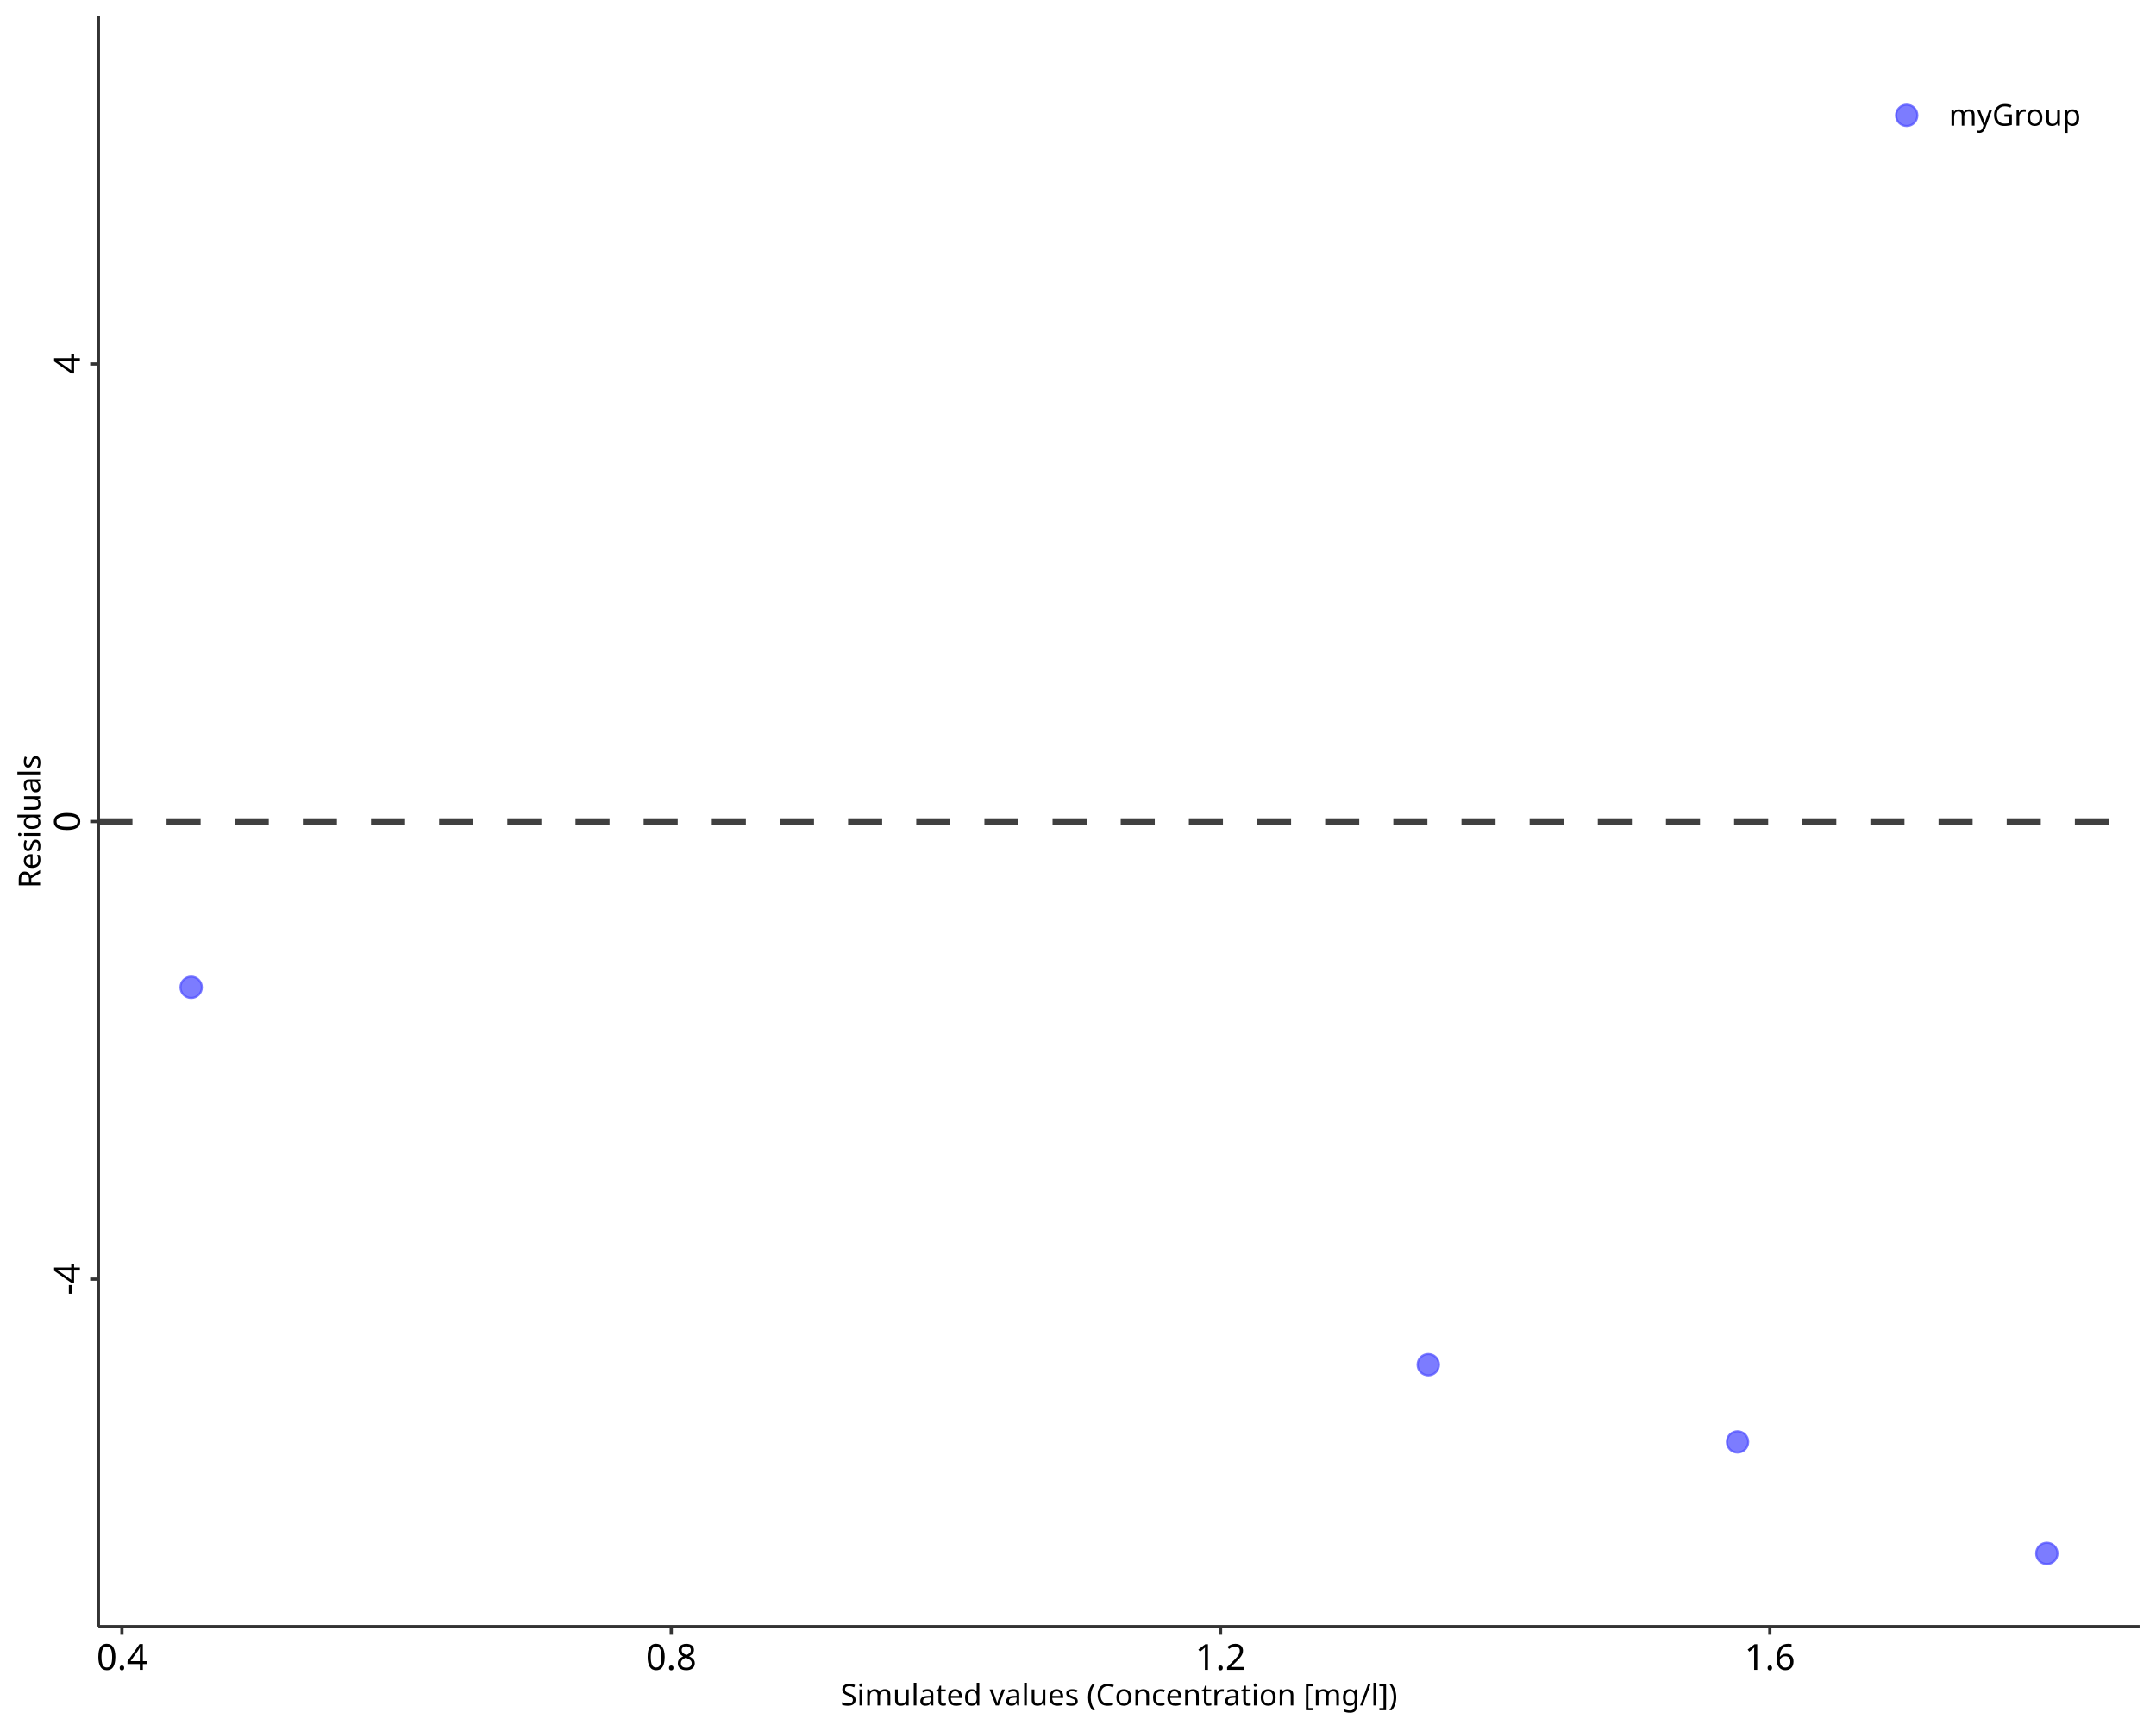
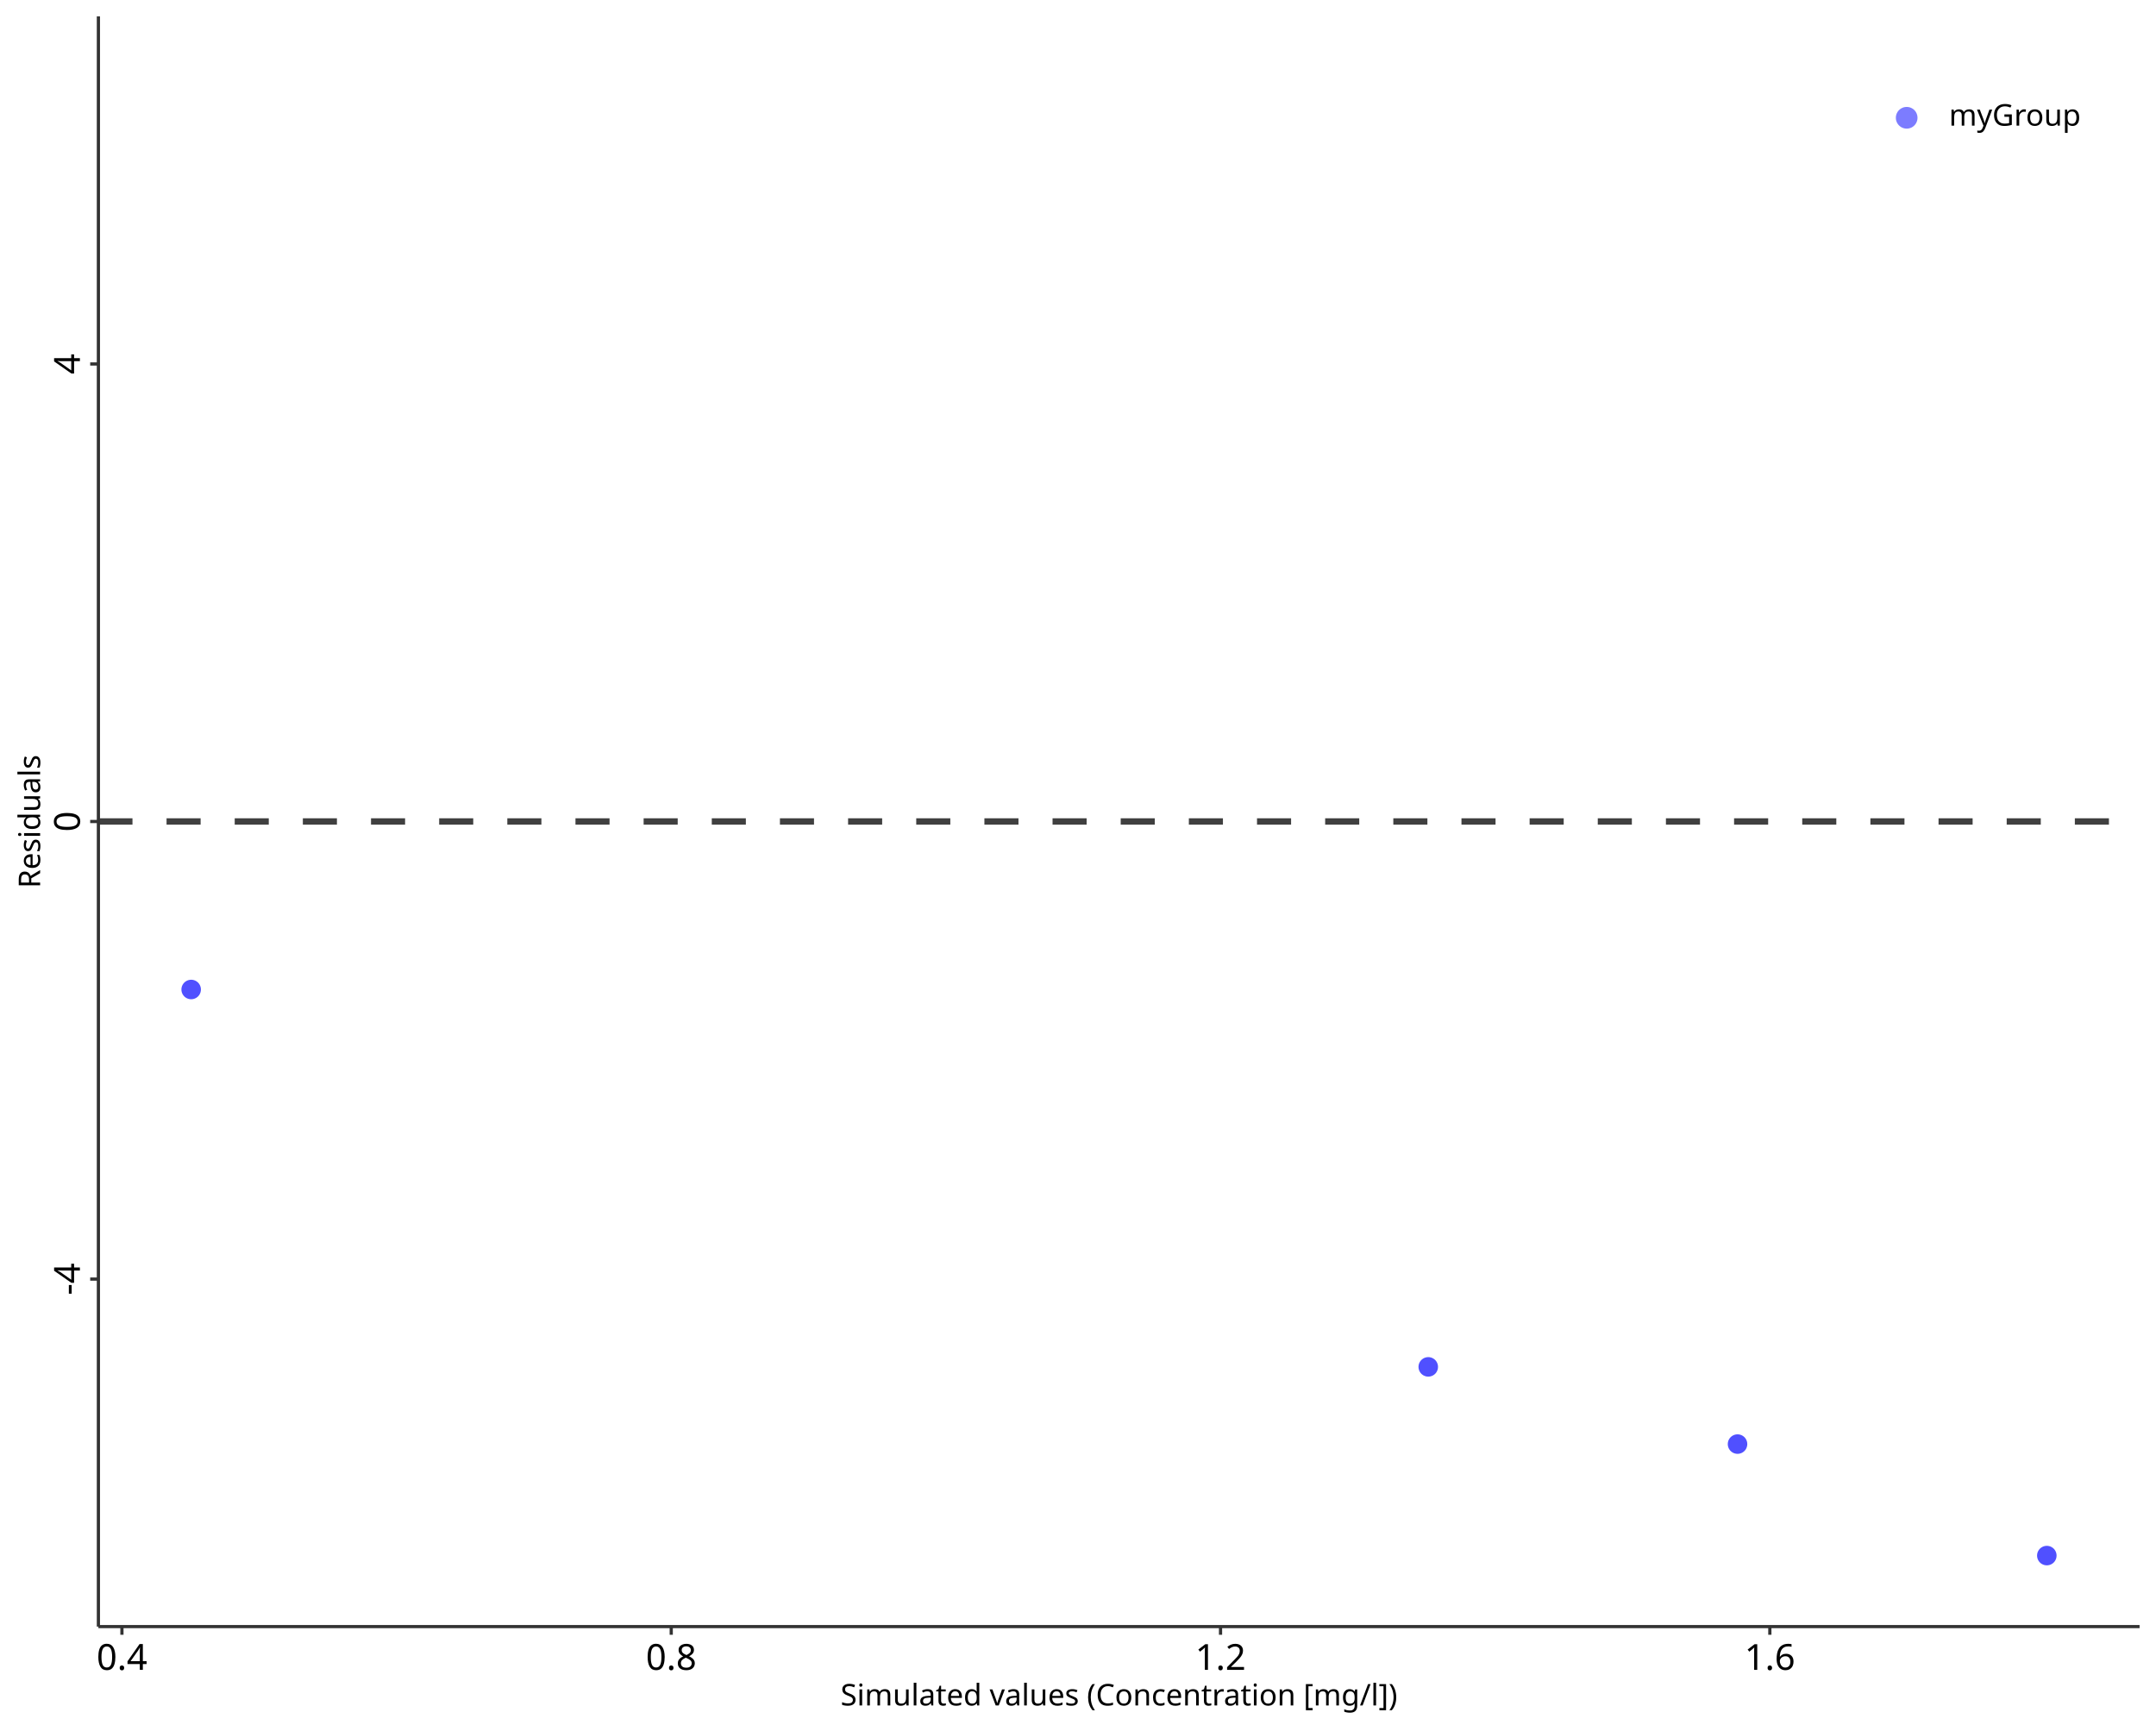
<svg xmlns="http://www.w3.org/2000/svg" class="svglite" data-engine-version="2.0" width="720.00pt" height="576.00pt" viewBox="0 0 720.00 576.00">
  <defs>
    <style type="text/css">
    .svglite line, .svglite polyline, .svglite polygon, .svglite path, .svglite rect, .svglite circle {
      fill: none;
      stroke: #000000;
      stroke-linecap: round;
      stroke-linejoin: round;
      stroke-miterlimit: 10.00;
    }
  </style>
  </defs>
  <rect width="100%" height="100%" style="stroke: none; fill: #FFFFFF;" />
  <defs>
    <clipPath id="cpMC4wMHw3MjAuMDB8MC4wMHw1NzYuMDA=">
      <rect x="0.00" y="0.00" width="720.00" height="576.00" />
    </clipPath>
  </defs>
  <g clip-path="url(#cpMC4wMHw3MjAuMDB8MC4wMHw1NzYuMDA=)">
    <rect x="0.00" y="0.00" width="720.00" height="576.00" style="stroke-width: 1.07; stroke: none; fill: #FFFFFF;" />
  </g>
  <defs>
    <clipPath id="cpMzIuODZ8NzE0LjUyfDUuNDh8NTQzLjE0">
      <rect x="32.86" y="5.48" width="681.66" height="537.66" />
    </clipPath>
  </defs>
  <g clip-path="url(#cpMzIuODZ8NzE0LjUyfDUuNDh8NTQzLjE0)">
    <rect x="32.86" y="5.48" width="681.66" height="537.66" style="stroke-width: 1.07; stroke: none; fill: #FFFFFF;" />
  </g>
  <g clip-path="url(#cpMC4wMHw3MjAuMDB8MC4wMHw1NzYuMDA=)">
</g>
  <g clip-path="url(#cpMzIuODZ8NzE0LjUyfDUuNDh8NTQzLjE0)">
</g>
  <g clip-path="url(#cpMC4wMHw3MjAuMDB8MC4wMHw1NzYuMDA=)">
</g>
  <g clip-path="url(#cpMzIuODZ8NzE0LjUyfDUuNDh8NTQzLjE0)">
</g>
  <g clip-path="url(#cpMC4wMHw3MjAuMDB8MC4wMHw1NzYuMDA=)">
</g>
  <g clip-path="url(#cpMzIuODZ8NzE0LjUyfDUuNDh8NTQzLjE0)">
</g>
  <g clip-path="url(#cpMC4wMHw3MjAuMDB8MC4wMHw1NzYuMDA=)">
</g>
  <g clip-path="url(#cpMzIuODZ8NzE0LjUyfDUuNDh8NTQzLjE0)">
</g>
  <g clip-path="url(#cpMC4wMHw3MjAuMDB8MC4wMHw1NzYuMDA=)">
</g>
  <g clip-path="url(#cpMzIuODZ8NzE0LjUyfDUuNDh8NTQzLjE0)">
</g>
  <g clip-path="url(#cpMC4wMHw3MjAuMDB8MC4wMHw1NzYuMDA=)">
</g>
  <g clip-path="url(#cpMzIuODZ8NzE0LjUyfDUuNDh8NTQzLjE0)">
</g>
  <g clip-path="url(#cpMC4wMHw3MjAuMDB8MC4wMHw1NzYuMDA=)">
</g>
  <g clip-path="url(#cpMzIuODZ8NzE0LjUyfDUuNDh8NTQzLjE0)">
</g>
  <g clip-path="url(#cpMC4wMHw3MjAuMDB8MC4wMHw1NzYuMDA=)">
</g>
  <g clip-path="url(#cpMzIuODZ8NzE0LjUyfDUuNDh8NTQzLjE0)">
</g>
  <g clip-path="url(#cpMC4wMHw3MjAuMDB8MC4wMHw1NzYuMDA=)">
</g>
  <g clip-path="url(#cpMzIuODZ8NzE0LjUyfDUuNDh8NTQzLjE0)">
</g>
  <g clip-path="url(#cpMC4wMHw3MjAuMDB8MC4wMHw1NzYuMDA=)">
</g>
  <g clip-path="url(#cpMzIuODZ8NzE0LjUyfDUuNDh8NTQzLjE0)">
</g>
  <g clip-path="url(#cpMC4wMHw3MjAuMDB8MC4wMHw1NzYuMDA=)">
</g>
  <g clip-path="url(#cpMzIuODZ8NzE0LjUyfDUuNDh8NTQzLjE0)">
</g>
  <g clip-path="url(#cpMC4wMHw3MjAuMDB8MC4wMHw1NzYuMDA=)">
</g>
  <g clip-path="url(#cpMzIuODZ8NzE0LjUyfDUuNDh8NTQzLjE0)">
</g>
  <g clip-path="url(#cpMC4wMHw3MjAuMDB8MC4wMHw1NzYuMDA=)">
</g>
  <g clip-path="url(#cpMzIuODZ8NzE0LjUyfDUuNDh8NTQzLjE0)">
</g>
  <g clip-path="url(#cpMC4wMHw3MjAuMDB8MC4wMHw1NzYuMDA=)">
</g>
  <g clip-path="url(#cpMzIuODZ8NzE0LjUyfDUuNDh8NTQzLjE0)">
</g>
  <g clip-path="url(#cpMC4wMHw3MjAuMDB8MC4wMHw1NzYuMDA=)">
</g>
  <g clip-path="url(#cpMzIuODZ8NzE0LjUyfDUuNDh8NTQzLjE0)">
</g>
  <g clip-path="url(#cpMC4wMHw3MjAuMDB8MC4wMHw1NzYuMDA=)">
</g>
  <g clip-path="url(#cpMzIuODZ8NzE0LjUyfDUuNDh8NTQzLjE0)">
    <line x1="32.86" y1="274.31" x2="714.52" y2="274.31" style="stroke-width: 2.13; stroke: #000000; stroke-opacity: 0.75; stroke-dasharray: 11.38,11.38; stroke-linecap: butt;" />
-     <circle cx="63.84" cy="329.68" r="3.56" style="stroke-width: 0.71; stroke: #5050FF; stroke-opacity: 0.75; fill: #5050FF; fill-opacity: 0.75;" />
-     <circle cx="476.97" cy="455.69" r="3.56" style="stroke-width: 0.71; stroke: #5050FF; stroke-opacity: 0.75; fill: #5050FF; fill-opacity: 0.75;" />
-     <circle cx="580.25" cy="481.47" r="3.56" style="stroke-width: 0.71; stroke: #5050FF; stroke-opacity: 0.75; fill: #5050FF; fill-opacity: 0.75;" />
-     <circle cx="683.54" cy="518.70" r="3.56" style="stroke-width: 0.71; stroke: #5050FF; stroke-opacity: 0.75; fill: #5050FF; fill-opacity: 0.75;" />
+     <text x="63.84" y="332.62" text-anchor="middle" style="font-size: 8.54px; fill: #5050FF; font-family: sans;" textLength="5.16px" lengthAdjust="spacingAndGlyphs">●</text>
+     <text x="476.97" y="458.63" text-anchor="middle" style="font-size: 8.54px; fill: #5050FF; font-family: sans;" textLength="5.16px" lengthAdjust="spacingAndGlyphs">●</text>
+     <text x="580.25" y="484.41" text-anchor="middle" style="font-size: 8.54px; fill: #5050FF; font-family: sans;" textLength="5.16px" lengthAdjust="spacingAndGlyphs">●</text>
+     <text x="683.54" y="521.64" text-anchor="middle" style="font-size: 8.54px; fill: #5050FF; font-family: sans;" textLength="5.16px" lengthAdjust="spacingAndGlyphs">●</text>
  </g>
  <g clip-path="url(#cpMC4wMHw3MjAuMDB8MC4wMHw1NzYuMDA=)">
    <polyline points="32.86,543.14 32.86,5.48 " style="stroke-width: 1.07; stroke: #333333; stroke-linecap: butt;" />
    <text transform="translate(26.68,427.10) rotate(-90)" text-anchor="middle" style="font-size: 12.00px; font-family: sans;" textLength="10.67px" lengthAdjust="spacingAndGlyphs">-4</text>
    <text transform="translate(26.68,274.31) rotate(-90)" text-anchor="middle" style="font-size: 12.00px; font-family: sans;" textLength="6.67px" lengthAdjust="spacingAndGlyphs">0</text>
    <text transform="translate(26.68,121.53) rotate(-90)" text-anchor="middle" style="font-size: 12.00px; font-family: sans;" textLength="6.67px" lengthAdjust="spacingAndGlyphs">4</text>
    <polyline points="30.12,427.10 32.86,427.10 " style="stroke-width: 1.07; stroke: #333333; stroke-linecap: butt;" />
    <polyline points="30.12,274.31 32.86,274.31 " style="stroke-width: 1.07; stroke: #333333; stroke-linecap: butt;" />
    <polyline points="30.12,121.53 32.86,121.53 " style="stroke-width: 1.07; stroke: #333333; stroke-linecap: butt;" />
    <polyline points="32.86,543.14 714.52,543.14 " style="stroke-width: 1.07; stroke: #333333; stroke-linecap: butt;" />
    <polyline points="40.72,545.88 40.72,543.14 " style="stroke-width: 1.07; stroke: #333333; stroke-linecap: butt;" />
    <polyline points="224.16,545.88 224.16,543.14 " style="stroke-width: 1.07; stroke: #333333; stroke-linecap: butt;" />
    <polyline points="407.60,545.88 407.60,543.14 " style="stroke-width: 1.07; stroke: #333333; stroke-linecap: butt;" />
    <polyline points="591.04,545.88 591.04,543.14 " style="stroke-width: 1.07; stroke: #333333; stroke-linecap: butt;" />
    <text x="40.72" y="557.58" text-anchor="middle" style="font-size: 12.00px; font-family: sans;" textLength="16.68px" lengthAdjust="spacingAndGlyphs">0.4</text>
    <text x="224.16" y="557.58" text-anchor="middle" style="font-size: 12.00px; font-family: sans;" textLength="16.68px" lengthAdjust="spacingAndGlyphs">0.8</text>
    <text x="407.60" y="557.58" text-anchor="middle" style="font-size: 12.00px; font-family: sans;" textLength="16.68px" lengthAdjust="spacingAndGlyphs">1.2</text>
    <text x="591.04" y="557.58" text-anchor="middle" style="font-size: 12.00px; font-family: sans;" textLength="16.68px" lengthAdjust="spacingAndGlyphs">1.6</text>
    <text x="373.69" y="569.48" text-anchor="middle" style="font-size: 10.00px; font-family: sans;" textLength="175.10px" lengthAdjust="spacingAndGlyphs">Simulated values (Concentration [mg/l])</text>
    <text transform="translate(13.40,274.31) rotate(-90)" text-anchor="middle" style="font-size: 10.00px; font-family: sans;" textLength="43.92px" lengthAdjust="spacingAndGlyphs">Residuals</text>
    <rect x="622.62" y="18.92" width="74.85" height="33.72" style="stroke-width: 0.75; stroke: none;" />
    <rect x="628.10" y="29.88" width="17.28" height="17.28" style="stroke-width: 0.75; stroke: none;" />
-     <circle cx="636.74" cy="38.52" r="3.56" style="stroke-width: 0.71; stroke: #5050FF; stroke-opacity: 0.75; fill: #5050FF; fill-opacity: 0.75;" />
+     <text x="636.74" y="41.78" text-anchor="middle" style="font-size: 9.48px; fill: #5050FF; fill-opacity: 0.75; font-family: sans;" textLength="5.73px" lengthAdjust="spacingAndGlyphs">●</text>
    <text x="650.86" y="41.96" style="font-size: 10.00px; font-family: sans;" textLength="41.14px" lengthAdjust="spacingAndGlyphs">myGroup</text>
  </g>
</svg>
